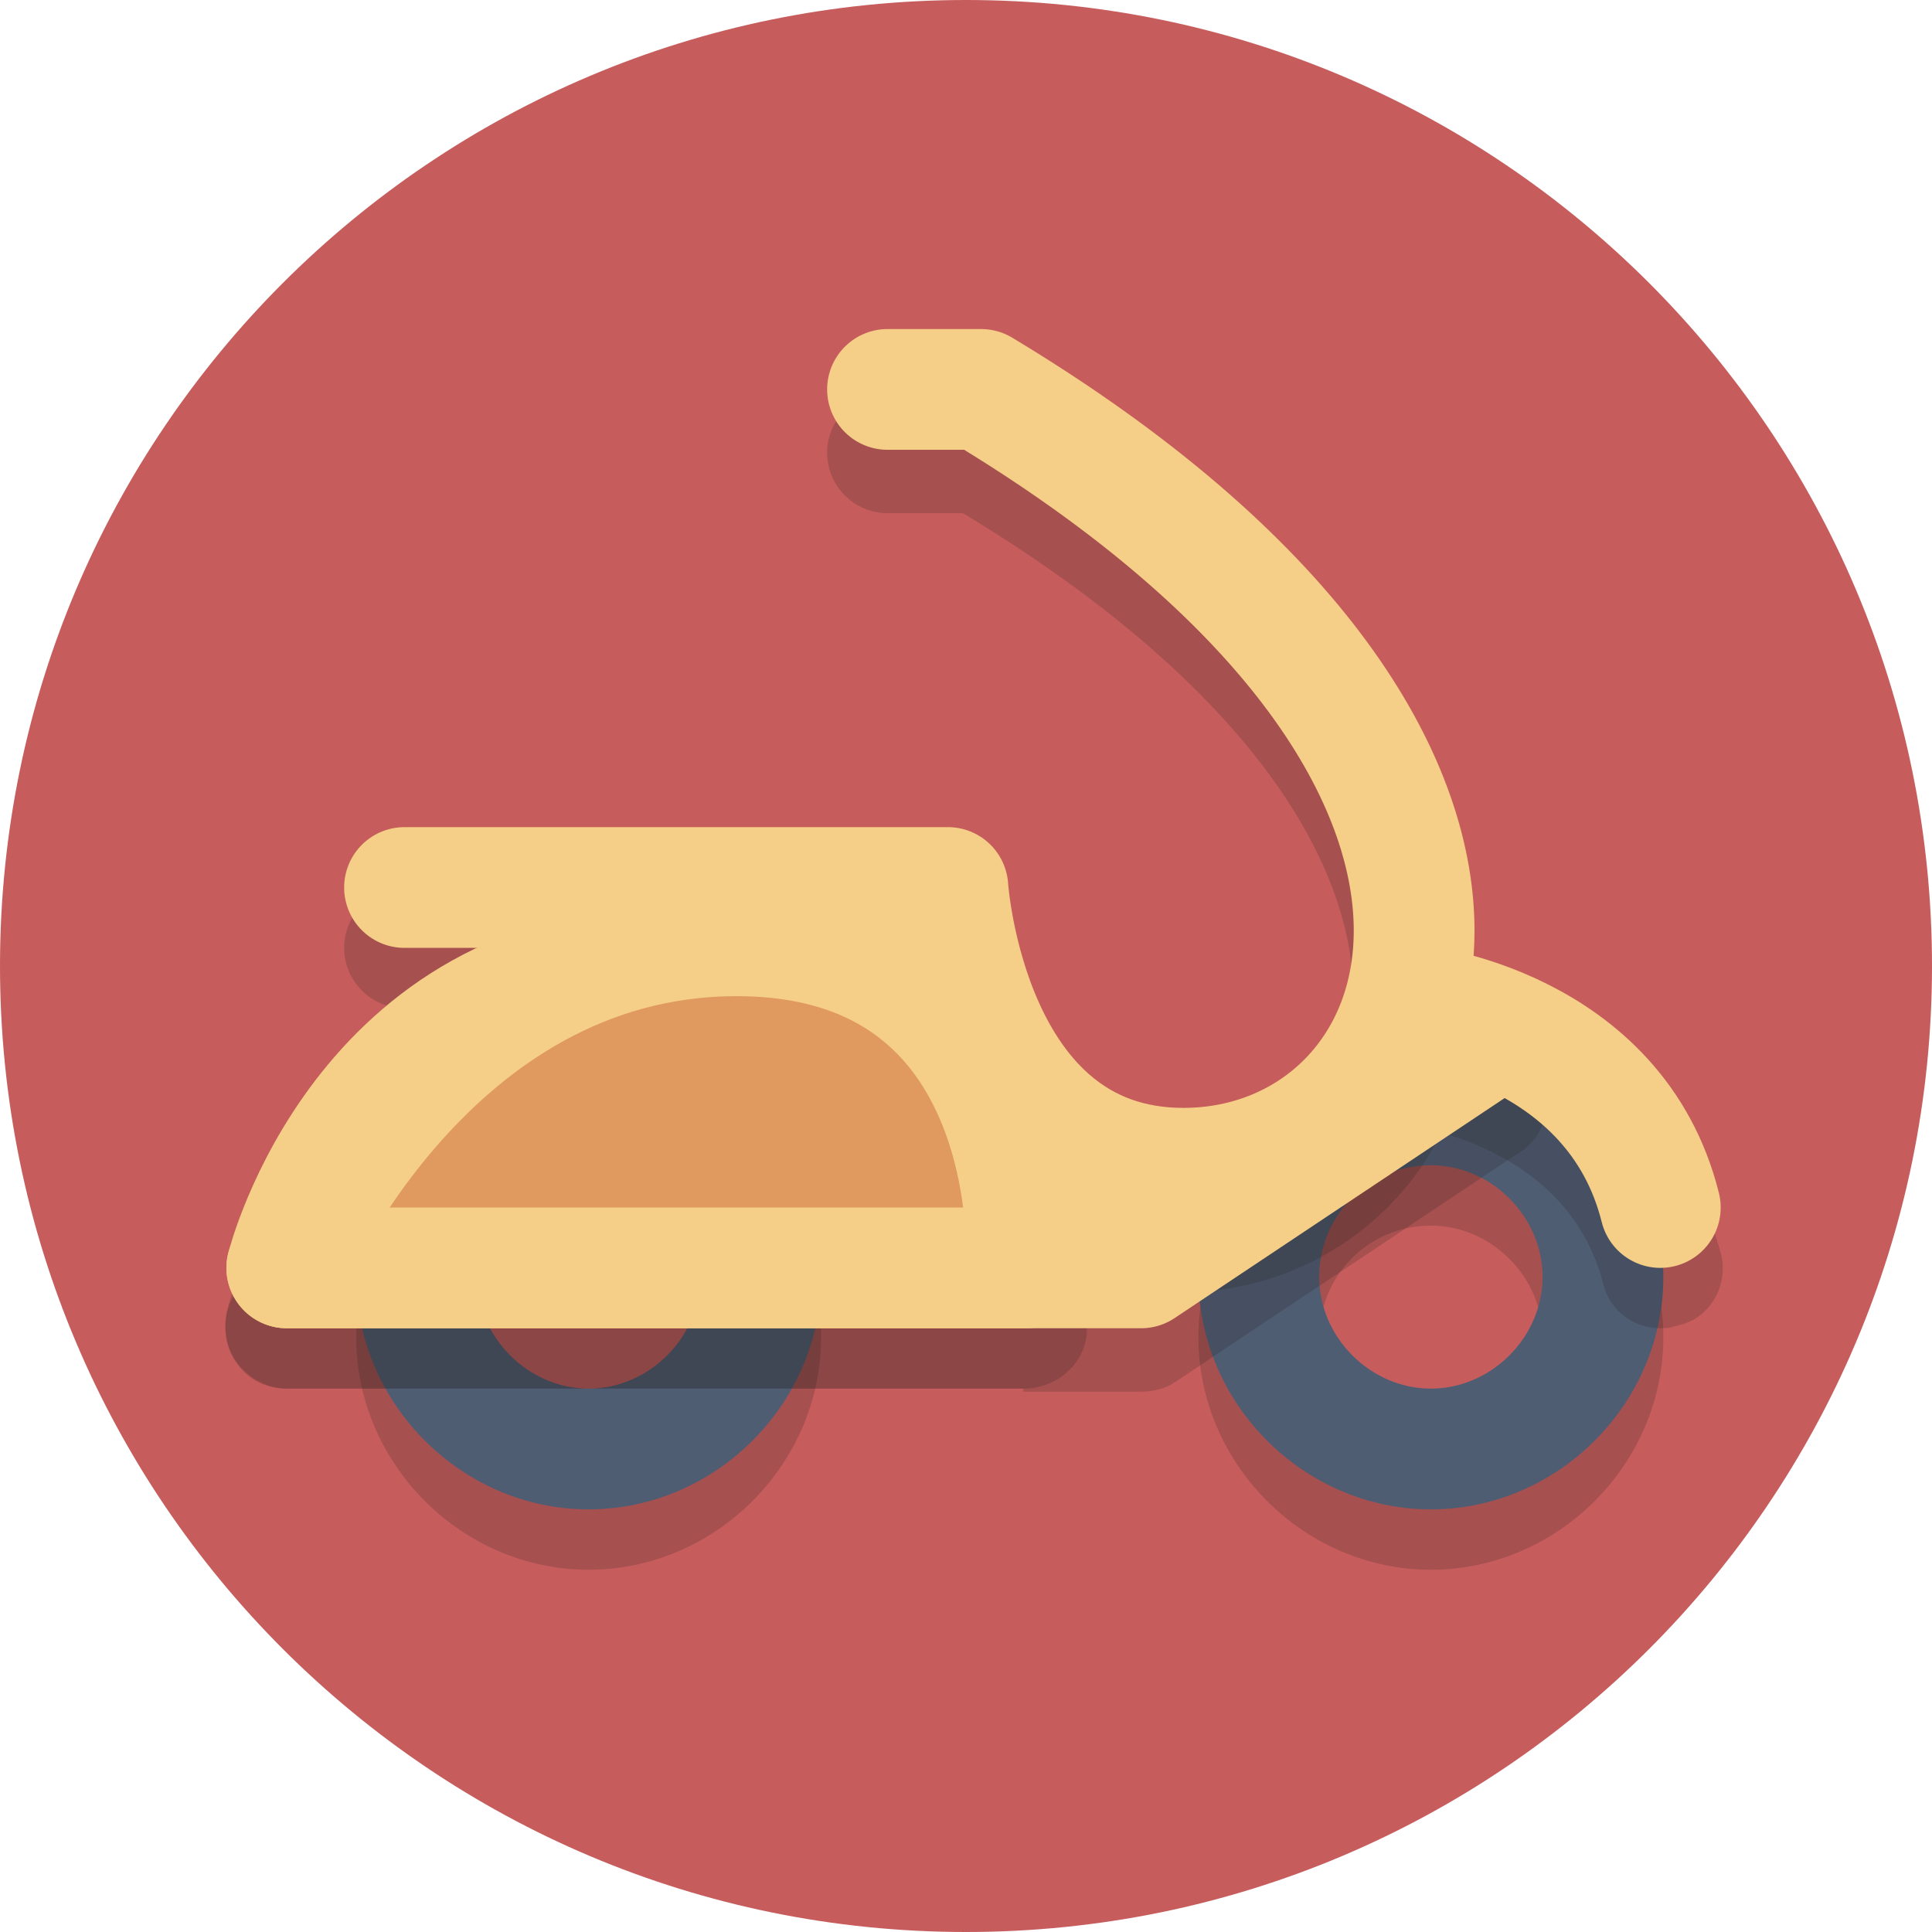
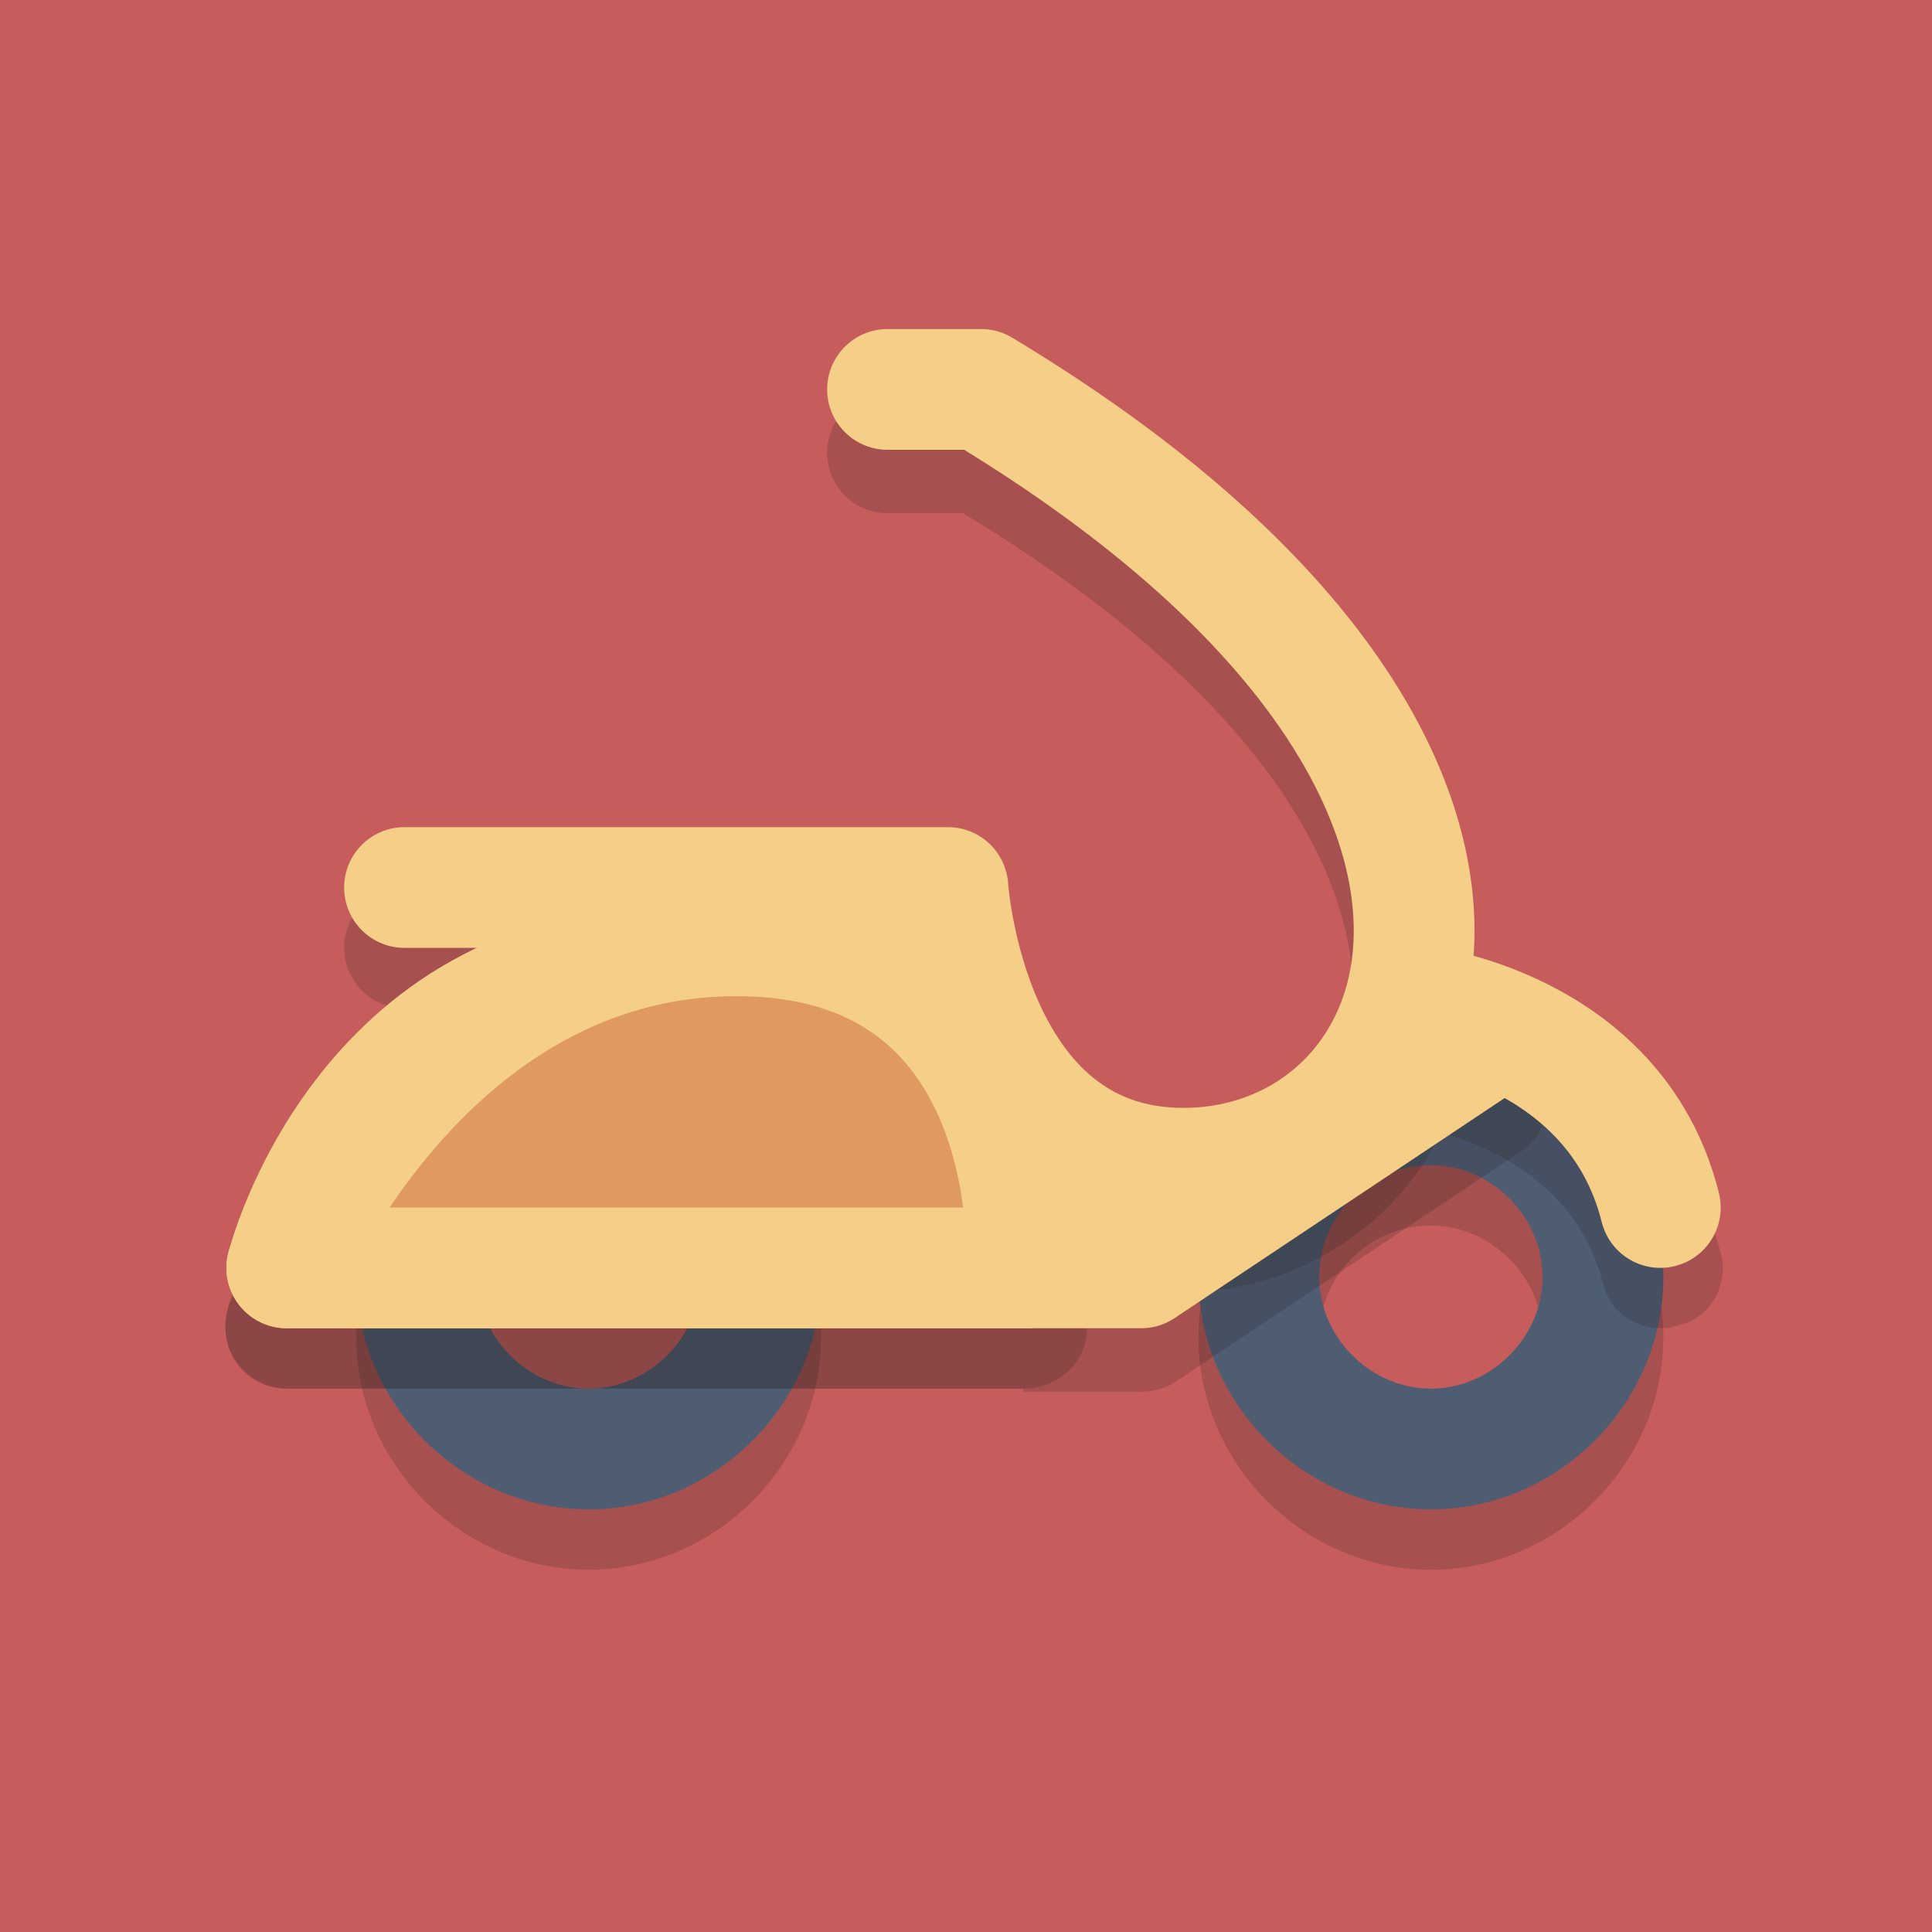
<svg xmlns="http://www.w3.org/2000/svg" version="1.1" id="Layer_1" viewBox="0 0 64.00 64.00" xml:space="preserve" width="100%" height="100%">
  <style type="text/css">
  .st1{fill:#C75C5C;}
  .st2{opacity:0.2;fill:#231F20;}
  .st3{fill:#4F5D73;}
  .st4{opacity:0.2;}
  .st5{fill:#231F20;}
  .st6{fill:#E0995E;stroke:#F5CF87;stroke-width:4;stroke-linecap:round;stroke-linejoin:round;stroke-miterlimit:10;}
  .st7{fill:none;stroke:#F5CF87;stroke-width:4;stroke-linecap:round;stroke-linejoin:round;stroke-miterlimit:10;}
</style>
-   <circle class="st1" cx="32" cy="32" r="32" />
+   <rect width="64" height="64" class="st1" />
  <g>
    <path class="st2" d="M19.5,40.6c2,0,3.7,1.7,3.7,3.7S21.5,48,19.5,48s-3.7-1.7-3.7-3.7S17.5,40.6,19.5,40.6 M19.5,36.6 c-4.3,0-7.7,3.5-7.7,7.7s3.5,7.7,7.7,7.7s7.7-3.5,7.7-7.7S23.8,36.6,19.5,36.6L19.5,36.6z" />
    <path class="st2" d="M47.4,40.6c2,0,3.7,1.7,3.7,3.7S49.4,48,47.4,48s-3.7-1.7-3.7-3.7S45.3,40.6,47.4,40.6 M47.4,36.6 c-4.3,0-7.7,3.5-7.7,7.7s3.5,7.7,7.7,7.7s7.7-3.5,7.7-7.7S51.6,36.6,47.4,36.6L47.4,36.6z" />
    <g>
      <path class="st3" d="M19.5,38.6c2,0,3.7,1.7,3.7,3.7S21.5,46,19.5,46s-3.7-1.7-3.7-3.7S17.5,38.6,19.5,38.6 M19.5,34.6 c-4.3,0-7.7,3.5-7.7,7.7s3.5,7.7,7.7,7.7s7.7-3.5,7.7-7.7S23.8,34.6,19.5,34.6L19.5,34.6z" />
    </g>
    <g>
      <path class="st3" d="M47.4,38.6c2,0,3.7,1.7,3.7,3.7S49.4,46,47.4,46s-3.7-1.7-3.7-3.7S45.3,38.6,47.4,38.6 M47.4,34.6 c-4.3,0-7.7,3.5-7.7,7.7s3.5,7.7,7.7,7.7s7.7-3.5,7.7-7.7S51.6,34.6,47.4,34.6L47.4,34.6z" />
    </g>
    <g class="st4">
      <path class="st5" d="M46.9,35.3c0,0,6.6,0.7,8.1,6.7" />
      <path class="st5" d="M55,44c-0.9,0-1.7-0.6-1.9-1.5c-1.2-4.6-6.4-5.2-6.4-5.2c-1.1-0.1-1.9-1.1-1.8-2.2c0.1-1.1,1.1-1.9,2.2-1.8 c0.3,0,7.9,0.9,9.9,8.2c0.3,1.1-0.4,2.2-1.4,2.4C55.3,44,55.2,44,55,44z" />
    </g>
    <g class="st4">
      <path class="st5" d="M39.2,42.8c-7.1,0-9.5-7.3-9.8-11.2c-0.1-1.1,0.8-2.1,1.9-2.1c1.1-0.1,2.1,0.8,2.1,1.9l0,0 c0,0.3,0.6,7.5,5.8,7.5c2.6,0,4.7-1.6,5.4-4.1C45.7,30.5,43,23.7,31.9,17h-2.5c-1.1,0-2-0.9-2-2s0.9-2,2-2h3.1 c0.4,0,0.7,0.1,1,0.3C50.3,23.3,49.2,33,48.4,35.8C47.3,39.9,43.5,42.8,39.2,42.8z" />
    </g>
    <g class="st4">
      <path class="st5" d="M33.9,44c0,0-1.3-10-11.6-10S9.5,44,9.5,44h28.3l11.4-7.6" />
      <path class="st5" d="M33.9,46C33.9,46,33.9,46,33.9,46H9.5c-0.6,0-1.2-0.3-1.6-0.8c-0.4-0.5-0.5-1.1-0.4-1.7 c1-4,5.4-11.5,14.8-11.5c8.3,0,12,5.8,13.2,10h1.7l10.9-7.2c0.9-0.6,2.2-0.4,2.8,0.6c0.6,0.9,0.4,2.2-0.6,2.8l-11.4,7.6 c-0.3,0.2-0.7,0.3-1.1,0.3H33.9C33.9,46,33.9,46,33.9,46z M12.5,42h18.8c-1-2.4-3.4-6-9-6C16.8,36,13.9,39.5,12.5,42z" />
    </g>
    <g class="st4">
      <path class="st5" d="M9.5,44c0,0,4.6-11,14.9-11s9.6,11,9.6,11H9.5z" />
      <path class="st5" d="M33.9,46H9.5c-0.7,0-1.3-0.3-1.7-0.9c-0.4-0.6-0.4-1.3-0.2-1.9C7.9,42.7,12.9,31,24.4,31 c3.5,0,6.3,1.1,8.3,3.3c3.6,3.8,3.3,9.6,3.3,9.9C35.9,45.2,35,46,33.9,46z M12.9,42h18.9c-0.2-1.5-0.7-3.5-2.1-5 c-1.3-1.3-3-2-5.4-2C18.6,35,14.8,39.1,12.9,42z" />
    </g>
    <g class="st4">
      <path class="st5" d="M31.4,33.4h-18c-1.1,0-2-0.9-2-2s0.9-2,2-2h18c1.1,0,2,0.9,2,2S32.5,33.4,31.4,33.4z" />
    </g>
    <path class="st6" d="M46.9,33.3c0,0,6.6,0.7,8.1,6.7" />
    <path class="st6" d="M33.9,42c0,0-1.3-10-11.6-10S9.5,42,9.5,42h28.3l11.4-7.6" />
    <path class="st6" d="M9.5,42c0,0,4.6-11,14.9-11s9.6,11,9.6,11H9.5z" />
    <path class="st7" d="M13.4,29.4h18c0,0,0.6,9.3,7.8,9.3c8.7,0,13.9-13.4-6.7-25.8h-3.1" />
  </g>
</svg>
